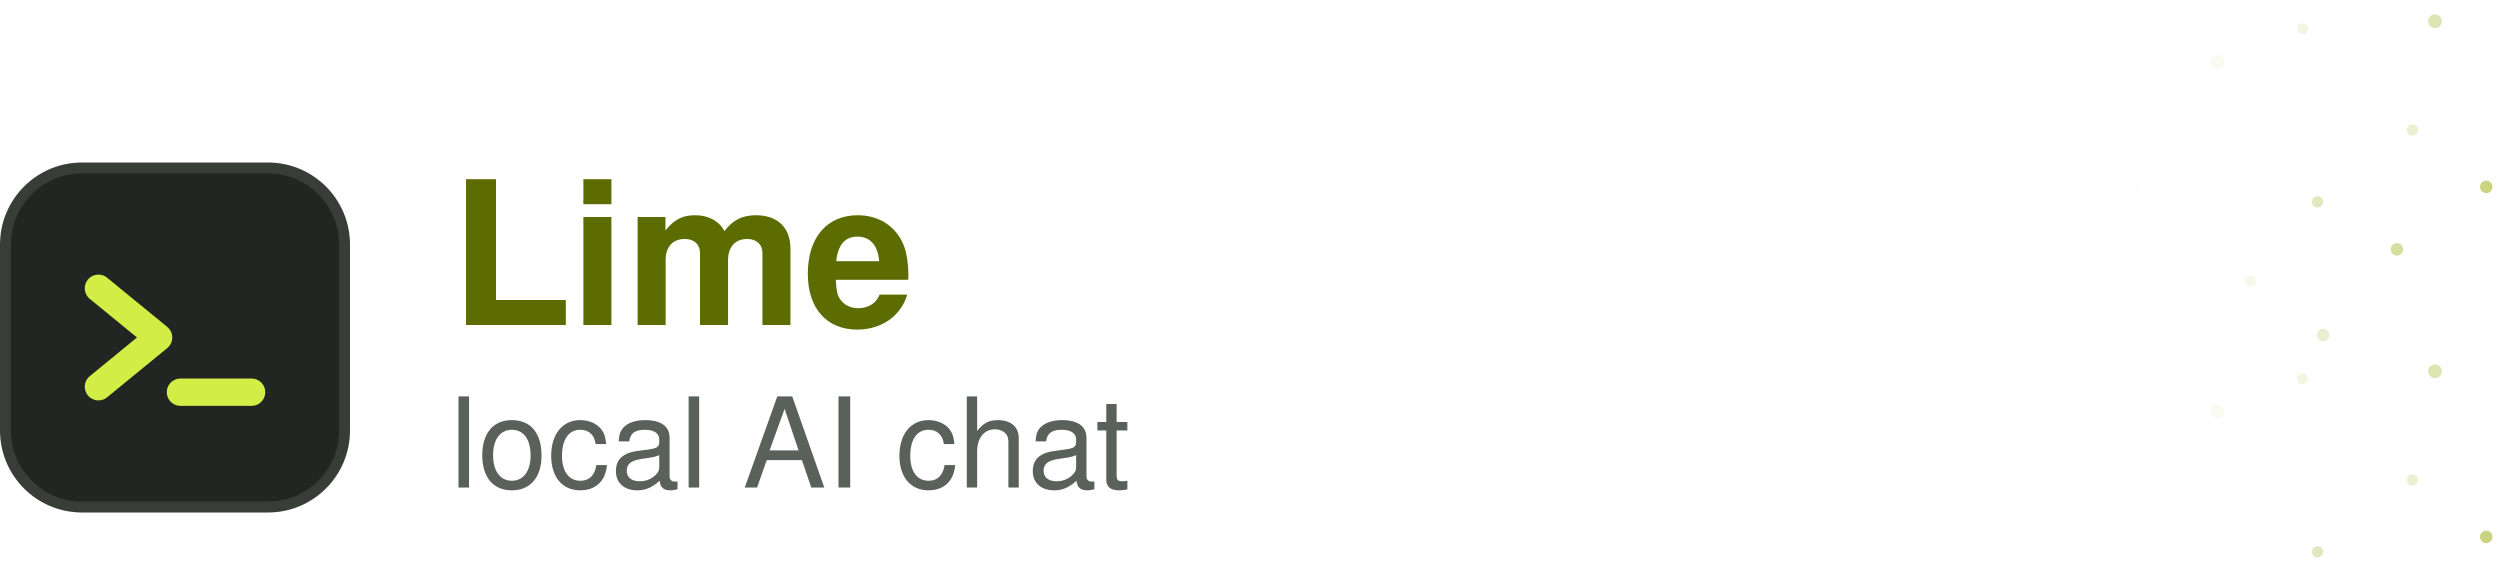
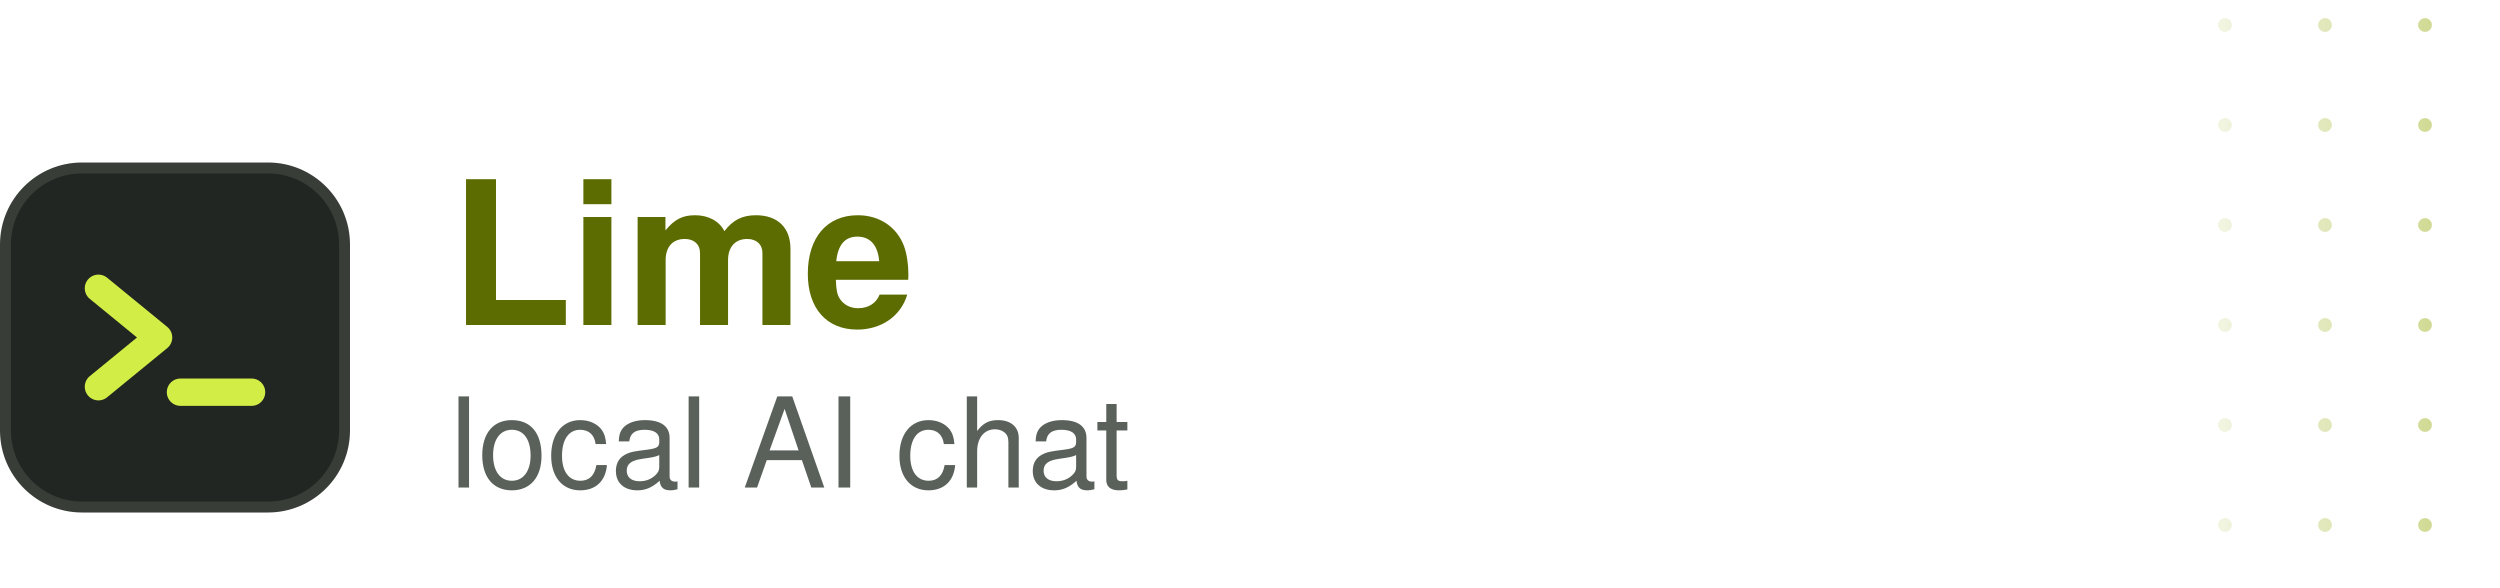
<svg xmlns="http://www.w3.org/2000/svg" width="400" height="94" viewBox="0 0 400 94">
  <defs>
-     <pattern id="p" width="56" height="56" patternUnits="userSpaceOnUse">
-       <g fill="#95ab0a">
-         <circle cx="18.8" cy="9.8" r="1.1" fill-opacity="0.45" />
-         <circle cx="5.8" cy="29.9" r="1" fill-opacity="1" />
-         <circle cx="24.1" cy="45.0" r="0.9" fill-opacity="0.45" />
-         <circle cx="34.8" cy="32.3" r="0.9" fill-opacity="1" />
-         <circle cx="32.4" cy="4.6" r="0.9" fill-opacity="0.45" />
-         <circle cx="50.0" cy="20.8" r="0.9" fill-opacity="0.45" />
-         <circle cx="47.5" cy="39.9" r="1" fill-opacity="1" />
-         <circle cx="35.7" cy="53.6" r="1" fill-opacity="0.7" />
-         <circle cx="53.6" cy="3.4" r="1.1" fill-opacity="0.7" />
-       </g>
+     <pattern id="p" width="16" height="16" patternUnits="userSpaceOnUse">
+       <circle cx="4" cy="4" r="1.1" fill="#95ab0a" />
    </pattern>
    <linearGradient id="g">
      <stop offset=".85" stop-color="#fff" stop-opacity="0" />
      <stop offset="1" stop-color="#fff" stop-opacity=".55" />
    </linearGradient>
    <mask id="m">
      <rect width="400" height="94" fill="url(#g)" />
    </mask>
  </defs>
  <rect width="400" height="94" fill="url(#p)" mask="url(#m)" />
  <g transform="translate(0 26) scale(.875)">
    <rect x="1" y="1" width="62" height="62" rx="14" fill="#222623" stroke="#383d37" stroke-width="2" />
    <g fill="none" stroke="#d2ee46" stroke-width="5" stroke-linecap="round" stroke-linejoin="round">
      <polyline points="18,23 29,32 18,41" />
      <line x1="33" y1="42" x2="46" y2="42" />
    </g>
  </g>
  <text x="72" y="52" style="font:600 32px -apple-system, BlinkMacSystemFont, 'Segoe UI', Helvetica, Arial, sans-serif" fill="#5d6c00">Lime</text>
  <text x="72" y="78" style="font:400 20px -apple-system, BlinkMacSystemFont, 'Segoe UI', Helvetica, Arial, sans-serif" fill="#5a615a">local AI chat</text>
</svg>
